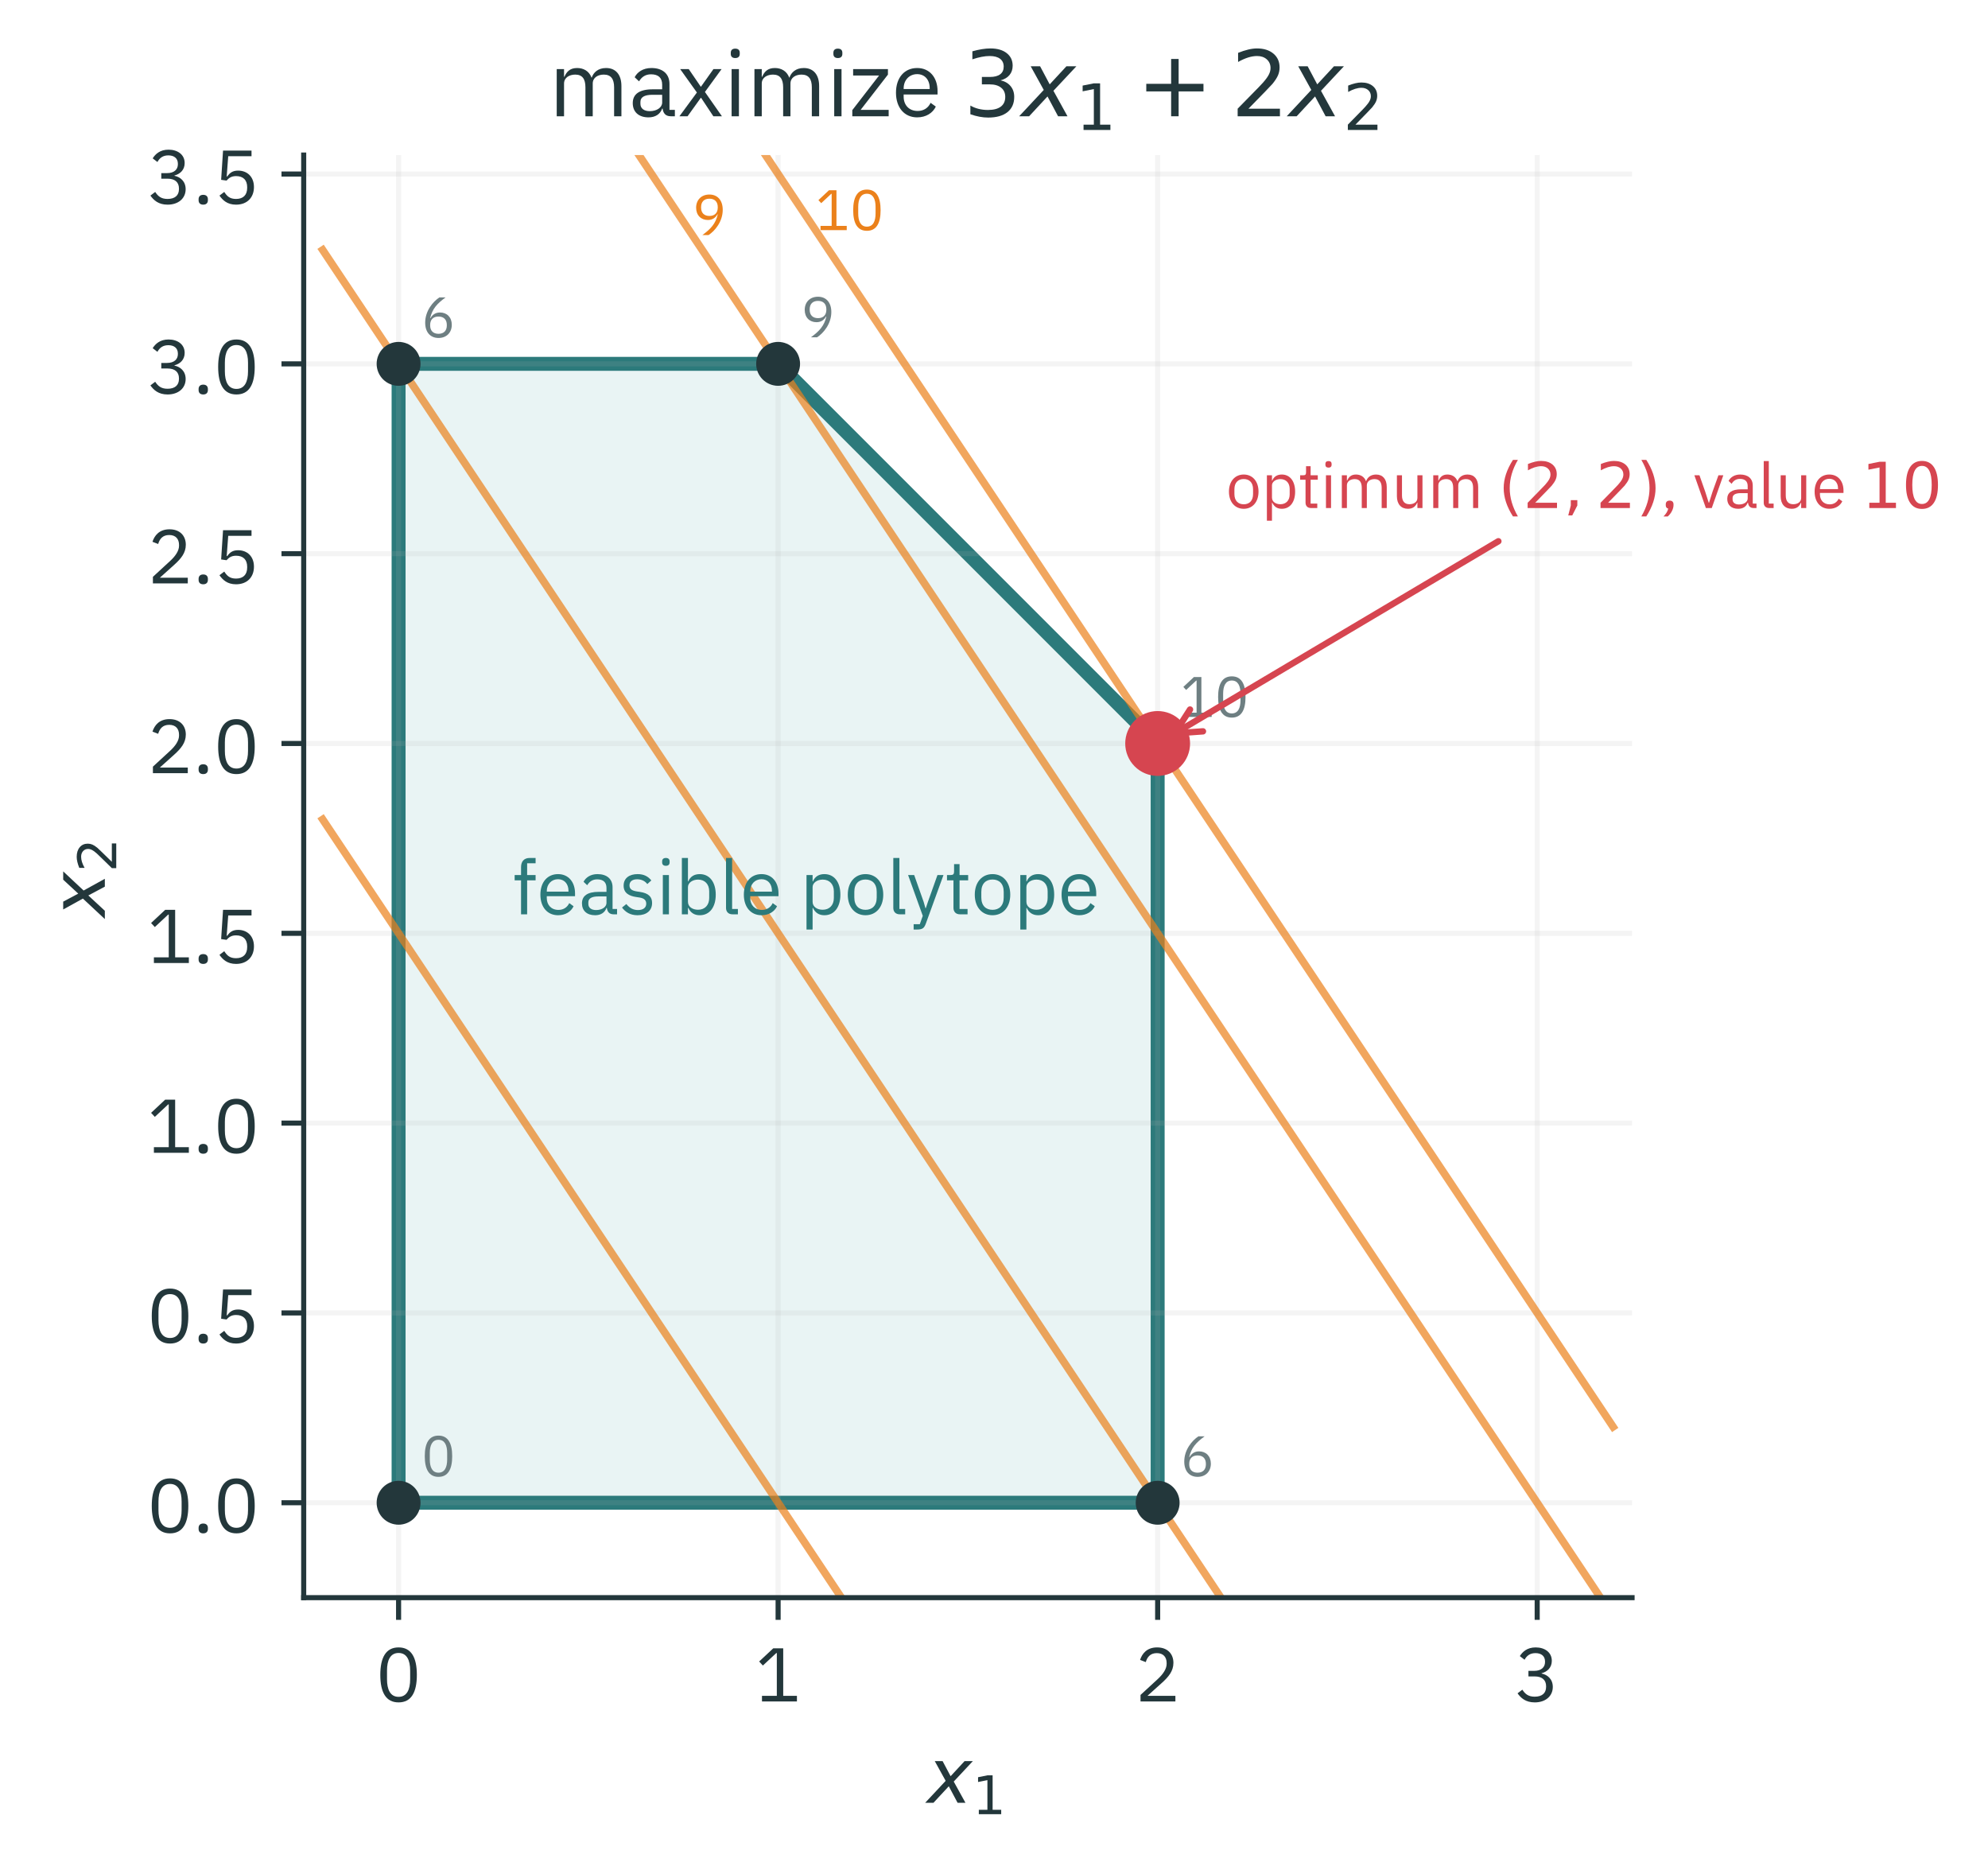
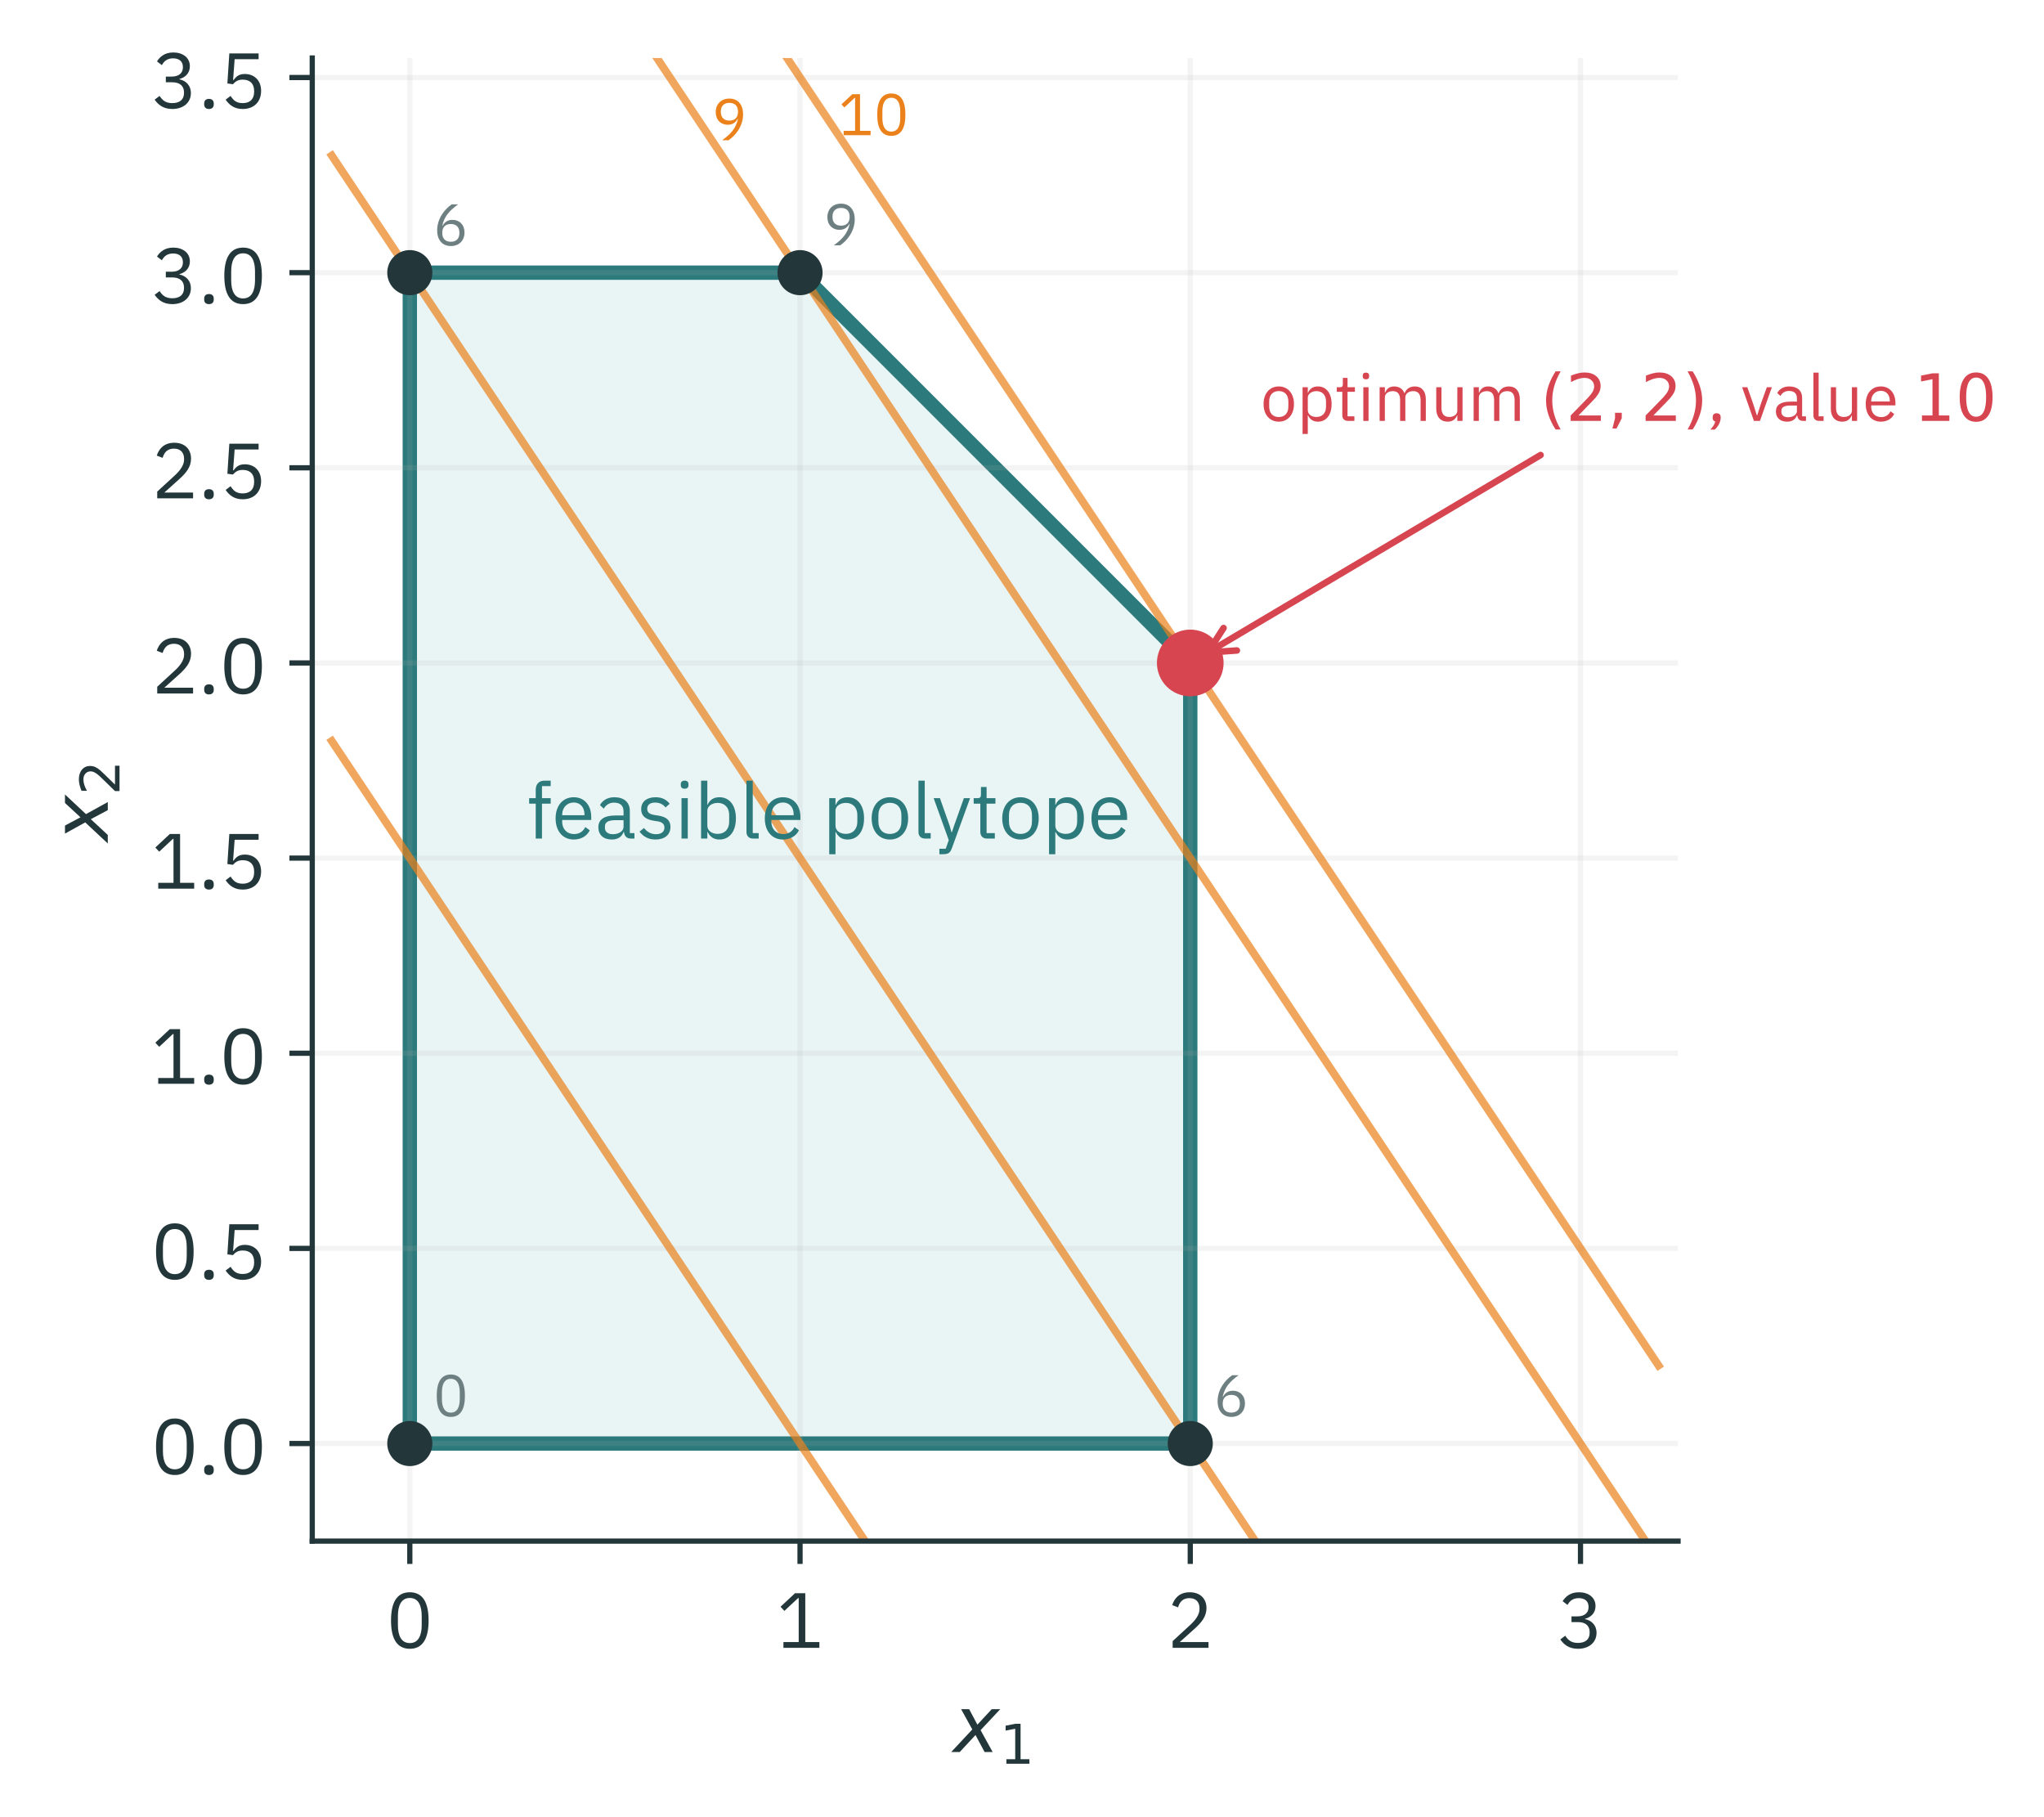
- <svg xmlns="http://www.w3.org/2000/svg" xmlns:xlink="http://www.w3.org/1999/xlink" width="313.319pt" height="293.936pt" viewBox="0 0 313.319 293.936" version="1.1">
+ <svg xmlns="http://www.w3.org/2000/svg" xmlns:xlink="http://www.w3.org/1999/xlink" width="313.319pt" height="278.393pt" viewBox="0 0 313.319 278.393" version="1.1">
  <defs>
    <style type="text/css">*{stroke-linejoin: round; stroke-linecap: butt}</style>
  </defs>
  <g id="figure_1">
    <g id="patch_1">
-       <path d="M 0 293.936  L 313.319 293.936  L 313.319 0  L 0 0  L 0 293.936  z " style="fill: none" />
+       <path d="M 0 278.393  L 313.319 278.393  L 313.319 0  L 0 0  L 0 278.393  z " style="fill: none" />
    </g>
    <g id="axes_1">
      <g id="patch_2">
-         <path d="M 47.864 251.736  L 257.223 251.736  L 257.223 24.432  L 47.864 24.432  L 47.864 251.736  z " style="fill: none" />
+         <path d="M 47.864 236.193  L 257.223 236.193  L 257.223 8.889  L 47.864 8.889  L 47.864 236.193  z " style="fill: none" />
      </g>
      <g id="patch_3">
-         <path d="M 62.819 236.782  L 182.452 236.782  L 182.452 117.148  L 122.635 57.331  L 62.819 57.331  z " clip-path="url(#p56d7416cf4)" style="fill: #e9f4f4; stroke: #2c7a7b; stroke-width: 2.2; stroke-linejoin: miter" />
+         <path d="M 62.819 221.239  L 182.452 221.239  L 182.452 101.605  L 122.635 41.788  L 62.819 41.788  z " clip-path="url(#p6229e80008)" style="fill: #e9f4f4; stroke: #2c7a7b; stroke-width: 2.2; stroke-linejoin: miter" />
      </g>
      <g id="matplotlib.axis_1">
        <g id="xtick_1">
          <g id="line2d_1">
-             <path d="M 62.819 251.736  L 62.819 24.432  " clip-path="url(#p56d7416cf4)" style="fill: none; stroke: #b0b0b0; stroke-opacity: 0.14; stroke-width: 0.8; stroke-linecap: square" />
+             <path d="M 62.819 236.193  L 62.819 8.889  " clip-path="url(#p6229e80008)" style="fill: none; stroke: #b0b0b0; stroke-opacity: 0.14; stroke-width: 0.8; stroke-linecap: square" />
          </g>
          <g id="line2d_2">
            <defs>
-               <path id="mf5649d4d96" d="M 0 0  L 0 3.5  " style="stroke: #23373b; stroke-width: 0.8" />
+               <path id="m2637958af5" d="M 0 0  L 0 3.5  " style="stroke: #23373b; stroke-width: 0.8" />
            </defs>
            <g>
-               <use xlink:href="#mf5649d4d96" x="62.819" y="251.736" style="fill: #23373b; stroke: #23373b; stroke-width: 0.8" />
+               <use xlink:href="#m2637958af5" x="62.819" y="236.193" style="fill: #23373b; stroke: #23373b; stroke-width: 0.8" />
            </g>
          </g>
          <g id="text_1">
-             <g style="fill: #23373b" transform="translate(59.21859 268.096) scale(0.12 -0.12)">
+             <g style="fill: #23373b" transform="translate(59.21859 252.5532) scale(0.12 -0.12)">
              <defs>
                <path id="IBMPlexSans-38" d="M 1920 -77  C 2989 -77 3456 774 3456 2234  C 3456 3693 2989 4544 1920 4544  C 851 4544 384 3693 384 2234  C 384 774 851 -77 1920 -77  z M 1920 390  C 1222 390 947 1005 947 1869  L 947 2598  C 947 3462 1222 4077 1920 4077  C 2618 4077 2893 3462 2893 2598  L 2893 1869  C 2893 1005 2618 390 1920 390  z " transform="scale(0.015625)" />
              </defs>
              <use xlink:href="#IBMPlexSans-38" />
            </g>
          </g>
        </g>
        <g id="xtick_2">
          <g id="line2d_3">
-             <path d="M 122.635 251.736  L 122.635 24.432  " clip-path="url(#p56d7416cf4)" style="fill: none; stroke: #b0b0b0; stroke-opacity: 0.14; stroke-width: 0.8; stroke-linecap: square" />
+             <path d="M 122.635 236.193  L 122.635 8.889  " clip-path="url(#p6229e80008)" style="fill: none; stroke: #b0b0b0; stroke-opacity: 0.14; stroke-width: 0.8; stroke-linecap: square" />
          </g>
          <g id="line2d_4">
            <g>
-               <use xlink:href="#mf5649d4d96" x="122.635" y="251.736" style="fill: #23373b; stroke: #23373b; stroke-width: 0.8" />
+               <use xlink:href="#m2637958af5" x="122.635" y="236.193" style="fill: #23373b; stroke: #23373b; stroke-width: 0.8" />
            </g>
          </g>
          <g id="text_2">
-             <g style="fill: #23373b" transform="translate(119.0354 268.096) scale(0.12 -0.12)">
+             <g style="fill: #23373b" transform="translate(119.0354 252.5532) scale(0.12 -0.12)">
              <defs>
                <path id="IBMPlexSans-3b" d="M 3501 0  L 3501 474  L 2349 474  L 2349 4467  L 1510 4467  L 326 3360  L 640 3021  L 1766 4070  L 1811 4070  L 1811 474  L 563 474  L 563 0  L 3501 0  z " transform="scale(0.015625)" />
              </defs>
              <use xlink:href="#IBMPlexSans-3b" />
            </g>
          </g>
        </g>
        <g id="xtick_3">
          <g id="line2d_5">
-             <path d="M 182.452 251.736  L 182.452 24.432  " clip-path="url(#p56d7416cf4)" style="fill: none; stroke: #b0b0b0; stroke-opacity: 0.14; stroke-width: 0.8; stroke-linecap: square" />
+             <path d="M 182.452 236.193  L 182.452 8.889  " clip-path="url(#p6229e80008)" style="fill: none; stroke: #b0b0b0; stroke-opacity: 0.14; stroke-width: 0.8; stroke-linecap: square" />
          </g>
          <g id="line2d_6">
            <g>
-               <use xlink:href="#mf5649d4d96" x="182.452" y="251.736" style="fill: #23373b; stroke: #23373b; stroke-width: 0.8" />
+               <use xlink:href="#m2637958af5" x="182.452" y="236.193" style="fill: #23373b; stroke: #23373b; stroke-width: 0.8" />
            </g>
          </g>
          <g id="text_3">
-             <g style="fill: #23373b" transform="translate(178.8523 268.096) scale(0.12 -0.12)">
+             <g style="fill: #23373b" transform="translate(178.8523 252.5532) scale(0.12 -0.12)">
              <defs>
                <path id="IBMPlexSans-3c" d="M 3411 474  L 1062 474  L 2266 1555  C 2835 2067 3245 2554 3245 3245  C 3245 4006 2746 4544 1875 4544  C 1011 4544 614 4019 442 3494  L 922 3309  C 1043 3731 1299 4064 1850 4064  C 2400 4064 2675 3725 2675 3232  L 2675 3155  C 2675 2726 2355 2278 1939 1894  L 480 550  L 480 0  L 3411 0  L 3411 474  z " transform="scale(0.015625)" />
              </defs>
              <use xlink:href="#IBMPlexSans-3c" />
            </g>
          </g>
        </g>
        <g id="xtick_4">
          <g id="line2d_7">
-             <path d="M 242.269 251.736  L 242.269 24.432  " clip-path="url(#p56d7416cf4)" style="fill: none; stroke: #b0b0b0; stroke-opacity: 0.14; stroke-width: 0.8; stroke-linecap: square" />
+             <path d="M 242.269 236.193  L 242.269 8.889  " clip-path="url(#p6229e80008)" style="fill: none; stroke: #b0b0b0; stroke-opacity: 0.14; stroke-width: 0.8; stroke-linecap: square" />
          </g>
          <g id="line2d_8">
            <g>
-               <use xlink:href="#mf5649d4d96" x="242.269" y="251.736" style="fill: #23373b; stroke: #23373b; stroke-width: 0.8" />
+               <use xlink:href="#m2637958af5" x="242.269" y="236.193" style="fill: #23373b; stroke: #23373b; stroke-width: 0.8" />
            </g>
          </g>
          <g id="text_4">
-             <g style="fill: #23373b" transform="translate(238.6691 268.096) scale(0.12 -0.12)">
+             <g style="fill: #23373b" transform="translate(238.6691 252.5532) scale(0.12 -0.12)">
              <defs>
                <path id="IBMPlexSans-3d" d="M 1184 2573  L 1184 2106  L 1709 2106  C 2336 2106 2669 1805 2669 1280  L 2669 1229  C 2669 704 2336 403 1709 403  C 1165 403 902 640 672 992  L 269 685  C 544 301 941 -77 1715 -77  C 2624 -77 3232 454 3232 1222  C 3232 1894 2771 2253 2291 2349  L 2291 2374  C 2765 2496 3149 2842 3149 3418  C 3149 4141 2547 4544 1792 4544  C 1075 4544 685 4173 461 3814  L 858 3507  C 1043 3846 1318 4064 1779 4064  C 2253 4064 2579 3827 2579 3360  L 2579 3315  C 2579 2886 2272 2573 1670 2573  L 1184 2573  z " transform="scale(0.015625)" />
              </defs>
              <use xlink:href="#IBMPlexSans-3d" />
            </g>
          </g>
        </g>
        <g id="text_5">
-           <g style="fill: #23373b" transform="translate(146.1238 284.096) scale(0.12 -0.12)">
+           <g style="fill: #23373b" transform="translate(146.1238 268.5532) scale(0.12 -0.12)">
            <defs>
              <path id="DejaVuSans-Oblique-5b" d="M 3841 3500  L 2234 1784  L 3219 0  L 2559 0  L 1819 1388  L 531 0  L -166 0  L 1556 1844  L 641 3500  L 1300 3500  L 1972 2234  L 3144 3500  L 3841 3500  z " transform="scale(0.015625)" />
              <path id="DejaVuSans-14" d="M 794 531  L 1825 531  L 1825 4091  L 703 3866  L 703 4441  L 1819 4666  L 2450 4666  L 2450 531  L 3481 531  L 3481 0  L 794 0  L 794 531  z " transform="scale(0.015625)" />
            </defs>
            <use xlink:href="#DejaVuSans-Oblique-5b" transform="translate(0 0.3125)" />
            <use xlink:href="#DejaVuSans-14" transform="translate(59.17969 -14.68745) scale(0.7)" />
          </g>
        </g>
      </g>
      <g id="matplotlib.axis_2">
        <g id="ytick_1">
          <g id="line2d_9">
-             <path d="M 47.864 236.782  L 257.223 236.782  " clip-path="url(#p56d7416cf4)" style="fill: none; stroke: #b0b0b0; stroke-opacity: 0.14; stroke-width: 0.8; stroke-linecap: square" />
+             <path d="M 47.864 221.239  L 257.223 221.239  " clip-path="url(#p6229e80008)" style="fill: none; stroke: #b0b0b0; stroke-opacity: 0.14; stroke-width: 0.8; stroke-linecap: square" />
          </g>
          <g id="line2d_10">
            <defs>
-               <path id="mbe55d1ca72" d="M 0 0  L -3.5 0  " style="stroke: #23373b; stroke-width: 0.8" />
+               <path id="mdd5a1a37f1" d="M 0 0  L -3.5 0  " style="stroke: #23373b; stroke-width: 0.8" />
            </defs>
            <g>
-               <use xlink:href="#mbe55d1ca72" x="47.864" y="236.782" style="fill: #23373b; stroke: #23373b; stroke-width: 0.8" />
+               <use xlink:href="#mdd5a1a37f1" x="47.864" y="221.239" style="fill: #23373b; stroke: #23373b; stroke-width: 0.8" />
            </g>
          </g>
          <g id="text_6">
-             <g style="fill: #23373b" transform="translate(23.2 241.4618) scale(0.12 -0.12)">
+             <g style="fill: #23373b" transform="translate(23.2 225.9189) scale(0.12 -0.12)">
              <defs>
                <path id="IBMPlexSans-5a" d="M 870 -77  C 1139 -77 1261 77 1261 294  L 1261 378  C 1261 595 1139 749 870 749  C 602 749 480 595 480 378  L 480 294  C 480 77 602 -77 870 -77  z " transform="scale(0.015625)" />
              </defs>
              <use xlink:href="#IBMPlexSans-38" />
              <use xlink:href="#IBMPlexSans-5a" transform="translate(60 0)" />
              <use xlink:href="#IBMPlexSans-38" transform="translate(87.20312 0)" />
            </g>
          </g>
        </g>
        <g id="ytick_2">
          <g id="line2d_11">
-             <path d="M 47.864 206.873  L 257.223 206.873  " clip-path="url(#p56d7416cf4)" style="fill: none; stroke: #b0b0b0; stroke-opacity: 0.14; stroke-width: 0.8; stroke-linecap: square" />
+             <path d="M 47.864 191.331  L 257.223 191.331  " clip-path="url(#p6229e80008)" style="fill: none; stroke: #b0b0b0; stroke-opacity: 0.14; stroke-width: 0.8; stroke-linecap: square" />
          </g>
          <g id="line2d_12">
            <g>
-               <use xlink:href="#mbe55d1ca72" x="47.864" y="206.873" style="fill: #23373b; stroke: #23373b; stroke-width: 0.8" />
+               <use xlink:href="#mdd5a1a37f1" x="47.864" y="191.331" style="fill: #23373b; stroke: #23373b; stroke-width: 0.8" />
            </g>
          </g>
          <g id="text_7">
-             <g style="fill: #23373b" transform="translate(23.2 211.5534) scale(0.12 -0.12)">
+             <g style="fill: #23373b" transform="translate(23.2 196.0105) scale(0.12 -0.12)">
              <defs>
                <path id="IBMPlexSans-3f" d="M 3187 4467  L 794 4467  L 634 2010  L 1088 1946  C 1274 2150 1478 2323 1888 2323  C 2496 2323 2822 1984 2822 1395  L 2822 1331  C 2822 742 2496 403 1888 403  C 1350 403 1126 640 896 992  L 493 685  C 762 301 1146 -77 1888 -77  C 2829 -77 3392 531 3392 1402  C 3392 2266 2829 2784 2061 2784  C 1594 2784 1357 2592 1146 2291  L 1101 2291  L 1229 3994  L 3187 3994  L 3187 4467  z " transform="scale(0.015625)" />
              </defs>
              <use xlink:href="#IBMPlexSans-38" />
              <use xlink:href="#IBMPlexSans-5a" transform="translate(60 0)" />
              <use xlink:href="#IBMPlexSans-3f" transform="translate(87.20312 0)" />
            </g>
          </g>
        </g>
        <g id="ytick_3">
          <g id="line2d_13">
-             <path d="M 47.864 176.965  L 257.223 176.965  " clip-path="url(#p56d7416cf4)" style="fill: none; stroke: #b0b0b0; stroke-opacity: 0.14; stroke-width: 0.8; stroke-linecap: square" />
+             <path d="M 47.864 161.422  L 257.223 161.422  " clip-path="url(#p6229e80008)" style="fill: none; stroke: #b0b0b0; stroke-opacity: 0.14; stroke-width: 0.8; stroke-linecap: square" />
          </g>
          <g id="line2d_14">
            <g>
-               <use xlink:href="#mbe55d1ca72" x="47.864" y="176.965" style="fill: #23373b; stroke: #23373b; stroke-width: 0.8" />
+               <use xlink:href="#mdd5a1a37f1" x="47.864" y="161.422" style="fill: #23373b; stroke: #23373b; stroke-width: 0.8" />
            </g>
          </g>
          <g id="text_8">
-             <g style="fill: #23373b" transform="translate(23.2 181.6449) scale(0.12 -0.12)">
+             <g style="fill: #23373b" transform="translate(23.2 166.1021) scale(0.12 -0.12)">
              <use xlink:href="#IBMPlexSans-3b" />
              <use xlink:href="#IBMPlexSans-5a" transform="translate(60 0)" />
              <use xlink:href="#IBMPlexSans-38" transform="translate(87.20312 0)" />
            </g>
          </g>
        </g>
        <g id="ytick_4">
          <g id="line2d_15">
-             <path d="M 47.864 147.057  L 257.223 147.057  " clip-path="url(#p56d7416cf4)" style="fill: none; stroke: #b0b0b0; stroke-opacity: 0.14; stroke-width: 0.8; stroke-linecap: square" />
+             <path d="M 47.864 131.514  L 257.223 131.514  " clip-path="url(#p6229e80008)" style="fill: none; stroke: #b0b0b0; stroke-opacity: 0.14; stroke-width: 0.8; stroke-linecap: square" />
          </g>
          <g id="line2d_16">
            <g>
-               <use xlink:href="#mbe55d1ca72" x="47.864" y="147.057" style="fill: #23373b; stroke: #23373b; stroke-width: 0.8" />
+               <use xlink:href="#mdd5a1a37f1" x="47.864" y="131.514" style="fill: #23373b; stroke: #23373b; stroke-width: 0.8" />
            </g>
          </g>
          <g id="text_9">
-             <g style="fill: #23373b" transform="translate(23.2 151.7365) scale(0.12 -0.12)">
+             <g style="fill: #23373b" transform="translate(23.2 136.1937) scale(0.12 -0.12)">
              <use xlink:href="#IBMPlexSans-3b" />
              <use xlink:href="#IBMPlexSans-5a" transform="translate(60 0)" />
              <use xlink:href="#IBMPlexSans-3f" transform="translate(87.20312 0)" />
            </g>
          </g>
        </g>
        <g id="ytick_5">
          <g id="line2d_17">
-             <path d="M 47.864 117.148  L 257.223 117.148  " clip-path="url(#p56d7416cf4)" style="fill: none; stroke: #b0b0b0; stroke-opacity: 0.14; stroke-width: 0.8; stroke-linecap: square" />
+             <path d="M 47.864 101.605  L 257.223 101.605  " clip-path="url(#p6229e80008)" style="fill: none; stroke: #b0b0b0; stroke-opacity: 0.14; stroke-width: 0.8; stroke-linecap: square" />
          </g>
          <g id="line2d_18">
            <g>
-               <use xlink:href="#mbe55d1ca72" x="47.864" y="117.148" style="fill: #23373b; stroke: #23373b; stroke-width: 0.8" />
+               <use xlink:href="#mdd5a1a37f1" x="47.864" y="101.605" style="fill: #23373b; stroke: #23373b; stroke-width: 0.8" />
            </g>
          </g>
          <g id="text_10">
-             <g style="fill: #23373b" transform="translate(23.2 121.8281) scale(0.12 -0.12)">
+             <g style="fill: #23373b" transform="translate(23.2 106.2853) scale(0.12 -0.12)">
              <use xlink:href="#IBMPlexSans-3c" />
              <use xlink:href="#IBMPlexSans-5a" transform="translate(60 0)" />
              <use xlink:href="#IBMPlexSans-38" transform="translate(87.20312 0)" />
            </g>
          </g>
        </g>
        <g id="ytick_6">
          <g id="line2d_19">
-             <path d="M 47.864 87.24  L 257.223 87.24  " clip-path="url(#p56d7416cf4)" style="fill: none; stroke: #b0b0b0; stroke-opacity: 0.14; stroke-width: 0.8; stroke-linecap: square" />
+             <path d="M 47.864 71.697  L 257.223 71.697  " clip-path="url(#p6229e80008)" style="fill: none; stroke: #b0b0b0; stroke-opacity: 0.14; stroke-width: 0.8; stroke-linecap: square" />
          </g>
          <g id="line2d_20">
            <g>
-               <use xlink:href="#mbe55d1ca72" x="47.864" y="87.24" style="fill: #23373b; stroke: #23373b; stroke-width: 0.8" />
+               <use xlink:href="#mdd5a1a37f1" x="47.864" y="71.697" style="fill: #23373b; stroke: #23373b; stroke-width: 0.8" />
            </g>
          </g>
          <g id="text_11">
-             <g style="fill: #23373b" transform="translate(23.2 91.91968) scale(0.12 -0.12)">
+             <g style="fill: #23373b" transform="translate(23.2 76.37684) scale(0.12 -0.12)">
              <use xlink:href="#IBMPlexSans-3c" />
              <use xlink:href="#IBMPlexSans-5a" transform="translate(60 0)" />
              <use xlink:href="#IBMPlexSans-3f" transform="translate(87.20312 0)" />
            </g>
          </g>
        </g>
        <g id="ytick_7">
          <g id="line2d_21">
-             <path d="M 47.864 57.331  L 257.223 57.331  " clip-path="url(#p56d7416cf4)" style="fill: none; stroke: #b0b0b0; stroke-opacity: 0.14; stroke-width: 0.8; stroke-linecap: square" />
+             <path d="M 47.864 41.788  L 257.223 41.788  " clip-path="url(#p6229e80008)" style="fill: none; stroke: #b0b0b0; stroke-opacity: 0.14; stroke-width: 0.8; stroke-linecap: square" />
          </g>
          <g id="line2d_22">
            <g>
-               <use xlink:href="#mbe55d1ca72" x="47.864" y="57.331" style="fill: #23373b; stroke: #23373b; stroke-width: 0.8" />
+               <use xlink:href="#mdd5a1a37f1" x="47.864" y="41.788" style="fill: #23373b; stroke: #23373b; stroke-width: 0.8" />
            </g>
          </g>
          <g id="text_12">
-             <g style="fill: #23373b" transform="translate(23.2 62.01126) scale(0.12 -0.12)">
+             <g style="fill: #23373b" transform="translate(23.2 46.46842) scale(0.12 -0.12)">
              <use xlink:href="#IBMPlexSans-3d" />
              <use xlink:href="#IBMPlexSans-5a" transform="translate(60 0)" />
              <use xlink:href="#IBMPlexSans-38" transform="translate(87.20312 0)" />
            </g>
          </g>
        </g>
        <g id="ytick_8">
          <g id="line2d_23">
-             <path d="M 47.864 27.423  L 257.223 27.423  " clip-path="url(#p56d7416cf4)" style="fill: none; stroke: #b0b0b0; stroke-opacity: 0.14; stroke-width: 0.8; stroke-linecap: square" />
+             <path d="M 47.864 11.88  L 257.223 11.88  " clip-path="url(#p6229e80008)" style="fill: none; stroke: #b0b0b0; stroke-opacity: 0.14; stroke-width: 0.8; stroke-linecap: square" />
          </g>
          <g id="line2d_24">
            <g>
-               <use xlink:href="#mbe55d1ca72" x="47.864" y="27.423" style="fill: #23373b; stroke: #23373b; stroke-width: 0.8" />
+               <use xlink:href="#mdd5a1a37f1" x="47.864" y="11.88" style="fill: #23373b; stroke: #23373b; stroke-width: 0.8" />
            </g>
          </g>
          <g id="text_13">
-             <g style="fill: #23373b" transform="translate(23.2 32.10284) scale(0.12 -0.12)">
+             <g style="fill: #23373b" transform="translate(23.2 16.56) scale(0.12 -0.12)">
              <use xlink:href="#IBMPlexSans-3d" />
              <use xlink:href="#IBMPlexSans-5a" transform="translate(60 0)" />
              <use xlink:href="#IBMPlexSans-3f" transform="translate(87.20312 0)" />
            </g>
          </g>
        </g>
        <g id="text_14">
-           <g style="fill: #23373b" transform="translate(16.56 144.504) rotate(-90) scale(0.12 -0.12)">
+           <g style="fill: #23373b" transform="translate(16.56 128.9612) rotate(-90) scale(0.12 -0.12)">
            <defs>
              <path id="DejaVuSans-15" d="M 1228 531  L 3431 531  L 3431 0  L 469 0  L 469 531  Q 828 903 1448 1529  Q 2069 2156 2228 2338  Q 2531 2678 2651 2914  Q 2772 3150 2772 3378  Q 2772 3750 2511 3984  Q 2250 4219 1831 4219  Q 1534 4219 1204 4116  Q 875 4013 500 3803  L 500 4441  Q 881 4594 1212 4672  Q 1544 4750 1819 4750  Q 2544 4750 2975 4387  Q 3406 4025 3406 3419  Q 3406 3131 3298 2873  Q 3191 2616 2906 2266  Q 2828 2175 2409 1742  Q 1991 1309 1228 531  z " transform="scale(0.015625)" />
            </defs>
            <use xlink:href="#DejaVuSans-Oblique-5b" transform="translate(0 0.3125)" />
            <use xlink:href="#DejaVuSans-15" transform="translate(59.17969 -14.68745) scale(0.7)" />
          </g>
        </g>
      </g>
      <g id="line2d_25">
-         <path d="M 50.855 129.111  L 161.405 294.936  L 161.405 294.936  " clip-path="url(#p56d7416cf4)" style="fill: none; stroke: #eb811b; stroke-opacity: 0.7; stroke-width: 1.2; stroke-linecap: square" />
+         <path d="M 50.855 113.569  L 161.405 279.393  L 161.405 279.393  " clip-path="url(#p6229e80008)" style="fill: none; stroke: #eb811b; stroke-opacity: 0.7; stroke-width: 1.2; stroke-linecap: square" />
      </g>
      <g id="line2d_26">
-         <path d="M 50.855 39.386  L 221.222 294.936  L 221.222 294.936  " clip-path="url(#p56d7416cf4)" style="fill: none; stroke: #eb811b; stroke-opacity: 0.7; stroke-width: 1.2; stroke-linecap: square" />
+         <path d="M 50.855 23.843  L 221.222 279.393  L 221.222 279.393  " clip-path="url(#p6229e80008)" style="fill: none; stroke: #eb811b; stroke-opacity: 0.7; stroke-width: 1.2; stroke-linecap: square" />
      </g>
      <g id="line2d_27">
-         <path d="M 83.748 -1  L 254.232 254.727  L 254.232 254.727  " clip-path="url(#p56d7416cf4)" style="fill: none; stroke: #eb811b; stroke-opacity: 0.7; stroke-width: 1.2; stroke-linecap: square" />
+         <path d="M 94.11 -1  L 254.232 239.184  L 254.232 239.184  " clip-path="url(#p6229e80008)" style="fill: none; stroke: #eb811b; stroke-opacity: 0.7; stroke-width: 1.2; stroke-linecap: square" />
      </g>
      <g id="line2d_28">
-         <path d="M 103.687 -1  L 254.232 224.818  L 254.232 224.818  " clip-path="url(#p56d7416cf4)" style="fill: none; stroke: #eb811b; stroke-opacity: 0.7; stroke-width: 1.2; stroke-linecap: square" />
+         <path d="M 114.049 -1  L 254.232 209.276  L 254.232 209.276  " clip-path="url(#p6229e80008)" style="fill: none; stroke: #eb811b; stroke-opacity: 0.7; stroke-width: 1.2; stroke-linecap: square" />
      </g>
      <g id="patch_4">
-         <path d="M 47.864 251.736  L 47.864 24.432  " style="fill: none; stroke: #23373b; stroke-width: 0.8; stroke-linejoin: miter; stroke-linecap: square" />
+         <path d="M 47.864 236.193  L 47.864 8.889  " style="fill: none; stroke: #23373b; stroke-width: 0.8; stroke-linejoin: miter; stroke-linecap: square" />
      </g>
      <g id="patch_5">
-         <path d="M 47.864 251.736  L 257.223 251.736  " style="fill: none; stroke: #23373b; stroke-width: 0.8; stroke-linejoin: miter; stroke-linecap: square" />
+         <path d="M 47.864 236.193  L 257.223 236.193  " style="fill: none; stroke: #23373b; stroke-width: 0.8; stroke-linejoin: miter; stroke-linecap: square" />
      </g>
      <g id="text_15">
-         <g style="fill: #eb811b" transform="translate(109.109 37.04163) scale(0.09 -0.09)">
+         <g style="fill: #eb811b" transform="translate(109.109 21.49879) scale(0.09 -0.09)">
          <defs>
            <path id="IBMPlexSans-43" d="M 3411 2829  C 3411 3891 2842 4544 1914 4544  C 1018 4544 429 3942 429 3066  C 429 2221 979 1690 1747 1690  C 2291 1690 2611 1965 2822 2330  L 2854 2317  C 2611 1280 2080 698 1126 0  L 1818 0  C 2534 467 3411 1504 3411 2829  z M 1920 2144  C 1331 2144 986 2483 986 3085  L 986 3136  C 986 3738 1331 4077 1920 4077  C 2509 4077 2854 3738 2854 3136  L 2854 3085  C 2854 2483 2509 2144 1920 2144  z " transform="scale(0.015625)" />
          </defs>
          <use xlink:href="#IBMPlexSans-43" />
        </g>
      </g>
      <g id="text_16">
-         <g style="fill: #eb811b" transform="translate(128.5269 36.2601) scale(0.09 -0.09)">
+         <g style="fill: #eb811b" transform="translate(128.5269 20.71726) scale(0.09 -0.09)">
          <use xlink:href="#IBMPlexSans-3b" />
          <use xlink:href="#IBMPlexSans-38" transform="translate(60 0)" />
        </g>
      </g>
      <g id="text_17">
-         <g style="fill: #6e7f82" transform="translate(66.4076 232.5946) scale(0.09 -0.09)">
+         <g style="fill: #6e7f82" transform="translate(66.4076 217.0518) scale(0.09 -0.09)">
          <use xlink:href="#IBMPlexSans-38" />
        </g>
      </g>
      <g id="text_18">
-         <g style="fill: #6e7f82" transform="translate(186.0413 232.5946) scale(0.09 -0.09)">
+         <g style="fill: #6e7f82" transform="translate(186.0413 217.0518) scale(0.09 -0.09)">
          <defs>
            <path id="IBMPlexSans-40" d="M 1926 -77  C 2822 -77 3411 525 3411 1402  C 3411 2246 2861 2778 2093 2778  C 1549 2778 1229 2502 1018 2138  L 986 2150  C 1229 3187 1760 3770 2714 4467  L 2022 4467  C 1306 4000 429 2963 429 1638  C 429 576 998 -77 1926 -77  z M 1920 390  C 1331 390 986 730 986 1331  L 986 1382  C 986 1984 1331 2323 1920 2323  C 2509 2323 2854 1984 2854 1382  L 2854 1331  C 2854 730 2509 390 1920 390  z " transform="scale(0.015625)" />
          </defs>
          <use xlink:href="#IBMPlexSans-40" />
        </g>
      </g>
      <g id="text_19">
-         <g style="fill: #6e7f82" transform="translate(186.0413 112.9609) scale(0.09 -0.09)">
-           <use xlink:href="#IBMPlexSans-3b" />
-           <use xlink:href="#IBMPlexSans-38" transform="translate(60 0)" />
+         <g style="fill: #6e7f82" transform="translate(126.2244 37.60124) scale(0.09 -0.09)">
+           <use xlink:href="#IBMPlexSans-43" />
        </g>
      </g>
      <g id="text_20">
-         <g style="fill: #6e7f82" transform="translate(126.2244 53.14408) scale(0.09 -0.09)">
-           <use xlink:href="#IBMPlexSans-43" />
-         </g>
+         <g style="fill: #6e7f82" transform="translate(66.4076 37.60124) scale(0.09 -0.09)">
+           <use xlink:href="#IBMPlexSans-40" />
+         </g>
+       </g>
+       <g id="patch_6">
+         <path d="M 236.153 69.74  Q 210.163 85.162 185.135 100.014  " style="fill: none; stroke: #d64550; stroke-linecap: round" />
+         <path d="M 189.595 99.692  L 185.135 100.014  L 187.554 96.252  " style="fill: none; stroke: #d64550; stroke-linecap: round" />
      </g>
      <g id="text_21">
-         <g style="fill: #6e7f82" transform="translate(66.4076 53.14408) scale(0.09 -0.09)">
-           <use xlink:href="#IBMPlexSans-40" />
-         </g>
-       </g>
-       <g id="patch_6">
-         <path d="M 236.153 85.282  Q 210.163 100.705 185.135 115.556  " style="fill: none; stroke: #d64550; stroke-linecap: round" />
-         <path d="M 189.595 115.235  L 185.135 115.556  L 187.554 111.795  " style="fill: none; stroke: #d64550; stroke-linecap: round" />
-       </g>
-       <g id="text_22">
-         <g style="fill: #d64550" transform="translate(193.2193 80.06166) scale(0.1 -0.1)">
+         <g style="fill: #d64550" transform="translate(193.2193 64.51882) scale(0.1 -0.1)">
          <defs>
            <path id="IBMPlexSans-12" d="M 1792 -77  C 2675 -77 3283 602 3283 1651  C 3283 2701 2675 3379 1792 3379  C 909 3379 301 2701 301 1651  C 301 602 909 -77 1792 -77  z M 1792 378  C 1242 378 851 717 851 1414  L 851 1888  C 851 2586 1242 2925 1792 2925  C 2342 2925 2733 2586 2733 1888  L 2733 1414  C 2733 717 2342 378 1792 378  z " transform="scale(0.015625)" />
            <path id="IBMPlexSans-13" d="M 544 -1280  L 1056 -1280  L 1056 538  L 1082 538  C 1280 128 1594 -77 2048 -77  C 2874 -77 3392 595 3392 1651  C 3392 2707 2874 3379 2048 3379  C 1594 3379 1254 3181 1082 2765  L 1056 2765  L 1056 3302  L 544 3302  L 544 -1280  z M 1907 384  C 1440 384 1056 627 1056 1056  L 1056 2285  C 1056 2650 1440 2918 1907 2918  C 2483 2918 2842 2522 2842 1933  L 2842 1370  C 2842 781 2483 384 1907 384  z " transform="scale(0.015625)" />
            <path id="IBMPlexSans-17" d="M 1914 0  L 1914 448  L 1242 448  L 1242 2854  L 1965 2854  L 1965 3302  L 1242 3302  L 1242 4218  L 781 4218  L 781 3603  C 781 3379 710 3302 493 3302  L 186 3302  L 186 2854  L 730 2854  L 730 544  C 730 224 922 0 1274 0  L 1914 0  z " transform="scale(0.015625)" />
            <path id="IBMPlexSans-c" d="M 800 4077  C 1018 4077 1114 4192 1114 4365  L 1114 4448  C 1114 4621 1018 4736 800 4736  C 582 4736 486 4621 486 4448  L 486 4365  C 486 4192 582 4077 800 4077  z M 544 0  L 1056 0  L 1056 3302  L 544 3302  L 544 0  z " transform="scale(0.015625)" />
            <path id="IBMPlexSans-10" d="M 1056 0  L 1056 2291  C 1056 2714 1440 2918 1843 2918  C 2330 2918 2554 2618 2554 2029  L 2554 0  L 3066 0  L 3066 2291  C 3066 2714 3437 2918 3840 2918  C 4339 2918 4563 2611 4563 2029  L 4563 0  L 5075 0  L 5075 2118  C 5075 2918 4672 3379 4000 3379  C 3437 3379 3117 3066 2995 2707  L 2982 2707  C 2803 3181 2406 3379 1971 3379  C 1459 3379 1229 3104 1082 2765  L 1056 2765  L 1056 3302  L 544 3302  L 544 0  L 1056 0  z " transform="scale(0.015625)" />
            <path id="IBMPlexSans-18" d="M 2579 0  L 3091 0  L 3091 3302  L 2579 3302  L 2579 1018  C 2579 582 2182 384 1779 384  C 1286 384 1024 685 1024 1274  L 1024 3302  L 512 3302  L 512 1184  C 512 384 947 -77 1626 -77  C 2176 -77 2426 224 2554 538  L 2579 538  L 2579 0  z " transform="scale(0.015625)" />
            <path id="IBMPlexSans-3e1" transform="scale(0.015625)" />
            <path id="DejaVuSans-b" d="M 1984 4856  Q 1566 4138 1362 3434  Q 1159 2731 1159 2009  Q 1159 1288 1364 580  Q 1569 -128 1984 -844  L 1484 -844  Q 1016 -109 783 600  Q 550 1309 550 2009  Q 550 2706 781 3412  Q 1013 4119 1484 4856  L 1984 4856  z " transform="scale(0.015625)" />
            <path id="DejaVuSans-f" d="M 750 794  L 1409 794  L 1409 256  L 897 -744  L 494 -744  L 750 256  L 750 794  z " transform="scale(0.015625)" />
            <path id="DejaVuSans-c" d="M 513 4856  L 1013 4856  Q 1481 4119 1714 3412  Q 1947 2706 1947 2009  Q 1947 1309 1714 600  Q 1481 -109 1013 -844  L 513 -844  Q 928 -128 1133 580  Q 1338 1288 1338 2009  Q 1338 2731 1133 3434  Q 928 4138 513 4856  z " transform="scale(0.015625)" />
            <path id="IBMPlexSans-5d" d="M 870 749  C 602 749 480 595 480 371  L 480 282  C 480 109 557 -19 730 -58  C 659 -358 506 -582 250 -851  L 678 -851  C 1043 -538 1261 -64 1261 282  L 1261 371  C 1261 595 1139 749 870 749  z " transform="scale(0.015625)" />
            <path id="IBMPlexSans-19" d="M 1869 0  L 3034 3302  L 2541 3302  L 1952 1664  L 1594 538  L 1562 538  L 1203 1664  L 627 3302  L 115 3302  L 1274 0  L 1869 0  z " transform="scale(0.015625)" />
            <path id="IBMPlexSans-1" d="M 3232 0  L 3232 448  L 2854 448  L 2854 2266  C 2854 2963 2381 3379 1587 3379  C 992 3379 595 3085 416 2733  L 723 2445  C 902 2746 1165 2938 1562 2938  C 2086 2938 2342 2682 2342 2214  L 2342 1888  L 1690 1888  C 730 1888 282 1542 282 922  C 282 307 691 -77 1389 -77  C 1850 -77 2202 134 2342 538  L 2374 538  C 2413 230 2566 0 2944 0  L 3232 0  z M 1472 358  C 1075 358 819 544 819 870  L 819 1005  C 819 1325 1082 1504 1664 1504  L 2342 1504  L 2342 960  C 2342 621 1978 358 1472 358  z " transform="scale(0.015625)" />
            <path id="IBMPlexSans-f" d="M 1542 0  L 1542 448  L 1056 448  L 1056 4736  L 544 4736  L 544 531  C 544 224 736 0 1088 0  L 1542 0  z " transform="scale(0.015625)" />
            <path id="IBMPlexSans-6" d="M 1786 -77  C 2406 -77 2880 230 3091 678  L 2726 941  C 2554 576 2234 371 1818 371  C 1203 371 838 800 838 1370  L 838 1523  L 3213 1523  L 3213 1766  C 3213 2701 2669 3379 1786 3379  C 890 3379 301 2701 301 1651  C 301 602 890 -77 1786 -77  z M 1786 2950  C 2310 2950 2662 2560 2662 1978  L 2662 1907  L 838 1907  L 838 1952  C 838 2528 1229 2950 1786 2950  z " transform="scale(0.015625)" />
            <path id="DejaVuSans-13" d="M 2034 4250  Q 1547 4250 1301 3770  Q 1056 3291 1056 2328  Q 1056 1369 1301 889  Q 1547 409 2034 409  Q 2525 409 2770 889  Q 3016 1369 3016 2328  Q 3016 3291 2770 3770  Q 2525 4250 2034 4250  z M 2034 4750  Q 2819 4750 3233 4129  Q 3647 3509 3647 2328  Q 3647 1150 3233 529  Q 2819 -91 2034 -91  Q 1250 -91 836 529  Q 422 1150 422 2328  Q 422 3509 836 4129  Q 1250 4750 2034 4750  z " transform="scale(0.015625)" />
          </defs>
          <use xlink:href="#IBMPlexSans-12" transform="translate(0 0.125)" />
          <use xlink:href="#IBMPlexSans-13" transform="translate(55.99995 0.125)" />
          <use xlink:href="#IBMPlexSans-17" transform="translate(113.9999 0.125)" />
          <use xlink:href="#IBMPlexSans-c" transform="translate(149.0999 0.125)" />
          <use xlink:href="#IBMPlexSans-10" transform="translate(174.0998 0.125)" />
          <use xlink:href="#IBMPlexSans-18" transform="translate(261.3997 0.125)" />
          <use xlink:href="#IBMPlexSans-10" transform="translate(318.1997 0.125)" />
          <use xlink:href="#IBMPlexSans-3e1" transform="translate(405.4996 0.125)" />
          <use xlink:href="#DejaVuSans-b" transform="translate(429.0996 0.125)" />
          <use xlink:href="#DejaVuSans-15" transform="translate(468.1132 0.125)" />
          <use xlink:href="#DejaVuSans-f" transform="translate(531.7363 0.125)" />
          <use xlink:href="#DejaVuSans-15" transform="translate(583.0058 0.125)" />
          <use xlink:href="#DejaVuSans-c" transform="translate(646.6289 0.125)" />
          <use xlink:href="#IBMPlexSans-5d" transform="translate(685.6425 0.125)" />
          <use xlink:href="#IBMPlexSans-3e1" transform="translate(712.8425 0.125)" />
          <use xlink:href="#IBMPlexSans-19" transform="translate(736.4425 0.125)" />
          <use xlink:href="#IBMPlexSans-1" transform="translate(785.6424 0.125)" />
          <use xlink:href="#IBMPlexSans-f" transform="translate(839.0424 0.125)" />
          <use xlink:href="#IBMPlexSans-18" transform="translate(866.2424 0.125)" />
          <use xlink:href="#IBMPlexSans-6" transform="translate(923.0423 0.125)" />
          <use xlink:href="#IBMPlexSans-3e1" transform="translate(977.9423 0.125)" />
          <use xlink:href="#DejaVuSans-14" transform="translate(1001.542 0.125)" />
          <use xlink:href="#DejaVuSans-13" transform="translate(1065.165 0.125)" />
        </g>
      </g>
-       <g id="text_23">
-         <g style="fill: #2c7a7b" transform="translate(80.76364 144.0657) scale(0.12 -0.12)">
+       <g id="text_22">
+         <g style="fill: #2c7a7b" transform="translate(80.76364 128.5228) scale(0.12 -0.12)">
          <defs>
            <path id="IBMPlexSans-7" d="M 723 0  L 1235 0  L 1235 2854  L 1946 2854  L 1946 3302  L 1235 3302  L 1235 4288  L 1946 4288  L 1946 4736  L 1446 4736  C 960 4736 723 4422 723 3968  L 723 3302  L 186 3302  L 186 2854  L 723 2854  L 723 0  z " transform="scale(0.015625)" />
            <path id="IBMPlexSans-16" d="M 1536 -77  C 2291 -77 2758 314 2758 954  C 2758 1453 2477 1773 1747 1882  L 1491 1920  C 1082 1984 858 2112 858 2432  C 858 2746 1082 2944 1504 2944  C 1926 2944 2208 2746 2355 2541  L 2694 2848  C 2426 3181 2074 3379 1542 3379  C 870 3379 365 3059 365 2406  C 365 1792 819 1542 1427 1453  L 1690 1414  C 2125 1350 2266 1152 2266 896  C 2266 557 2010 358 1574 358  C 1158 358 851 544 595 864  L 230 570  C 525 179 928 -77 1536 -77  z " transform="scale(0.015625)" />
            <path id="IBMPlexSans-3" d="M 544 0  L 1056 0  L 1056 538  L 1082 538  C 1280 128 1594 -77 2048 -77  C 2874 -77 3392 595 3392 1651  C 3392 2707 2874 3379 2048 3379  C 1594 3379 1254 3181 1082 2765  L 1056 2765  L 1056 4736  L 544 4736  L 544 0  z M 1907 384  C 1440 384 1056 627 1056 1056  L 1056 2285  C 1056 2650 1440 2918 1907 2918  C 2483 2918 2842 2522 2842 1933  L 2842 1370  C 2842 781 2483 384 1907 384  z " transform="scale(0.015625)" />
            <path id="IBMPlexSans-1c" d="M 1779 1056  L 1600 518  L 1568 518  L 1414 1056  L 621 3302  L 109 3302  L 1344 -128  L 1094 -832  L 576 -832  L 576 -1280  L 838 -1280  C 1325 -1280 1459 -1165 1606 -768  L 3085 3302  L 2579 3302  L 1779 1056  z " transform="scale(0.015625)" />
          </defs>
          <use xlink:href="#IBMPlexSans-7" />
          <use xlink:href="#IBMPlexSans-6" transform="translate(32 0)" />
          <use xlink:href="#IBMPlexSans-1" transform="translate(86.90625 0)" />
          <use xlink:href="#IBMPlexSans-16" transform="translate(140.3125 0)" />
          <use xlink:href="#IBMPlexSans-c" transform="translate(189.0156 0)" />
          <use xlink:href="#IBMPlexSans-3" transform="translate(214.0156 0)" />
          <use xlink:href="#IBMPlexSans-f" transform="translate(272.0156 0)" />
          <use xlink:href="#IBMPlexSans-6" transform="translate(299.2188 0)" />
          <use xlink:href="#IBMPlexSans-3e1" transform="translate(354.125 0)" />
          <use xlink:href="#IBMPlexSans-13" transform="translate(377.7188 0)" />
          <use xlink:href="#IBMPlexSans-12" transform="translate(435.7188 0)" />
          <use xlink:href="#IBMPlexSans-f" transform="translate(491.7188 0)" />
          <use xlink:href="#IBMPlexSans-1c" transform="translate(517.9219 0)" />
          <use xlink:href="#IBMPlexSans-17" transform="translate(567.8281 0)" />
          <use xlink:href="#IBMPlexSans-12" transform="translate(602.5156 0)" />
          <use xlink:href="#IBMPlexSans-13" transform="translate(658.5156 0)" />
          <use xlink:href="#IBMPlexSans-6" transform="translate(716.5156 0)" />
        </g>
      </g>
-       <g id="text_24">
-         <g style="fill: #23373b" transform="translate(86.51985 18.432) scale(0.144 -0.144)">
-           <defs>
-             <path id="IBMPlexSans-1b" d="M 134 0  L 704 0  L 1632 1293  L 1651 1293  L 2509 0  L 3110 0  L 1920 1702  L 3085 3302  L 2515 3302  L 1645 2074  L 1626 2074  L 787 3302  L 186 3302  L 1357 1664  L 134 0  z " transform="scale(0.015625)" />
-             <path id="IBMPlexSans-1d" d="M 2758 0  L 2758 448  L 794 448  L 2707 2918  L 2707 3302  L 269 3302  L 269 2854  L 2086 2854  L 211 429  L 211 0  L 2758 0  z " transform="scale(0.015625)" />
-             <path id="DejaVuSans-16" d="M 2597 2516  Q 3050 2419 3304 2112  Q 3559 1806 3559 1356  Q 3559 666 3084 287  Q 2609 -91 1734 -91  Q 1441 -91 1130 -33  Q 819 25 488 141  L 488 750  Q 750 597 1062 519  Q 1375 441 1716 441  Q 2309 441 2620 675  Q 2931 909 2931 1356  Q 2931 1769 2642 2001  Q 2353 2234 1838 2234  L 1294 2234  L 1294 2753  L 1863 2753  Q 2328 2753 2575 2939  Q 2822 3125 2822 3475  Q 2822 3834 2567 4026  Q 2313 4219 1838 4219  Q 1578 4219 1281 4162  Q 984 4106 628 3988  L 628 4550  Q 988 4650 1302 4700  Q 1616 4750 1894 4750  Q 2613 4750 3031 4423  Q 3450 4097 3450 3541  Q 3450 3153 3228 2886  Q 3006 2619 2597 2516  z " transform="scale(0.015625)" />
-             <path id="DejaVuSans-e" d="M 2944 4013  L 2944 2272  L 4684 2272  L 4684 1741  L 2944 1741  L 2944 0  L 2419 0  L 2419 1741  L 678 1741  L 678 2272  L 2419 2272  L 2419 4013  L 2944 4013  z " transform="scale(0.015625)" />
-           </defs>
-           <use xlink:href="#IBMPlexSans-10" transform="translate(0 0.78125)" />
-           <use xlink:href="#IBMPlexSans-1" transform="translate(87.29991 0.78125)" />
-           <use xlink:href="#IBMPlexSans-1b" transform="translate(140.6999 0.78125)" />
-           <use xlink:href="#IBMPlexSans-c" transform="translate(191.3998 0.78125)" />
-           <use xlink:href="#IBMPlexSans-10" transform="translate(216.3998 0.78125)" />
-           <use xlink:href="#IBMPlexSans-c" transform="translate(303.6997 0.78125)" />
-           <use xlink:href="#IBMPlexSans-1d" transform="translate(328.6997 0.78125)" />
-           <use xlink:href="#IBMPlexSans-6" transform="translate(375.0996 0.78125)" />
-           <use xlink:href="#IBMPlexSans-3e1" transform="translate(429.9996 0.78125)" />
-           <use xlink:href="#DejaVuSans-16" transform="translate(453.5995 0.78125)" />
-           <use xlink:href="#DejaVuSans-Oblique-5b" transform="translate(517.2226 0.78125)" />
-           <use xlink:href="#DejaVuSans-14" transform="translate(576.4023 -14.2187) scale(0.7)" />
-           <use xlink:href="#DejaVuSans-e" transform="translate(643.1552 0.78125)" />
-           <use xlink:href="#DejaVuSans-15" transform="translate(746.4267 0.78125)" />
-           <use xlink:href="#DejaVuSans-Oblique-5b" transform="translate(810.0497 0.78125)" />
-           <use xlink:href="#DejaVuSans-15" transform="translate(869.2294 -14.2187) scale(0.7)" />
-         </g>
-       </g>
      <g id="PathCollection_1">
        <defs>
-           <path id="m5d059fcc0c" d="M 0 2.958  C 0.784 2.958 1.537 2.646 2.092 2.092  C 2.646 1.537 2.958 0.784 2.958 0  C 2.958 -0.784 2.646 -1.537 2.092 -2.092  C 1.537 -2.646 0.784 -2.958 0 -2.958  C -0.784 -2.958 -1.537 -2.646 -2.092 -2.092  C -2.646 -1.537 -2.958 -0.784 -2.958 0  C -2.958 0.784 -2.646 1.537 -2.092 2.092  C -1.537 2.646 -0.784 2.958 0 2.958  z " style="stroke: #23373b" />
+           <path id="m7b5c52b391" d="M 0 2.958  C 0.784 2.958 1.537 2.646 2.092 2.092  C 2.646 1.537 2.958 0.784 2.958 0  C 2.958 -0.784 2.646 -1.537 2.092 -2.092  C 1.537 -2.646 0.784 -2.958 0 -2.958  C -0.784 -2.958 -1.537 -2.646 -2.092 -2.092  C -2.646 -1.537 -2.958 -0.784 -2.958 0  C -2.958 0.784 -2.646 1.537 -2.092 2.092  C -1.537 2.646 -0.784 2.958 0 2.958  z " style="stroke: #23373b" />
        </defs>
-         <g clip-path="url(#p56d7416cf4)">
-           <use xlink:href="#m5d059fcc0c" x="62.819" y="236.782" style="fill: #23373b; stroke: #23373b" />
-           <use xlink:href="#m5d059fcc0c" x="182.452" y="236.782" style="fill: #23373b; stroke: #23373b" />
-           <use xlink:href="#m5d059fcc0c" x="182.452" y="117.148" style="fill: #23373b; stroke: #23373b" />
-           <use xlink:href="#m5d059fcc0c" x="122.635" y="57.331" style="fill: #23373b; stroke: #23373b" />
-           <use xlink:href="#m5d059fcc0c" x="62.819" y="57.331" style="fill: #23373b; stroke: #23373b" />
+         <g clip-path="url(#p6229e80008)">
+           <use xlink:href="#m7b5c52b391" x="62.819" y="221.239" style="fill: #23373b; stroke: #23373b" />
+           <use xlink:href="#m7b5c52b391" x="182.452" y="221.239" style="fill: #23373b; stroke: #23373b" />
+           <use xlink:href="#m7b5c52b391" x="182.452" y="101.605" style="fill: #23373b; stroke: #23373b" />
+           <use xlink:href="#m7b5c52b391" x="122.635" y="41.788" style="fill: #23373b; stroke: #23373b" />
+           <use xlink:href="#m7b5c52b391" x="62.819" y="41.788" style="fill: #23373b; stroke: #23373b" />
        </g>
      </g>
      <g id="PathCollection_2">
        <defs>
-           <path id="md72504439f" d="M 0 4.61  C 1.223 4.61 2.395 4.124 3.26 3.26  C 4.124 2.395 4.61 1.223 4.61 0  C 4.61 -1.223 4.124 -2.395 3.26 -3.26  C 2.395 -4.124 1.223 -4.61 0 -4.61  C -1.223 -4.61 -2.395 -4.124 -3.26 -3.26  C -4.124 -2.395 -4.61 -1.223 -4.61 0  C -4.61 1.223 -4.124 2.395 -3.26 3.26  C -2.395 4.124 -1.223 4.61 0 4.61  z " style="stroke: #d64550" />
+           <path id="m731320e28d" d="M 0 4.61  C 1.223 4.61 2.395 4.124 3.26 3.26  C 4.124 2.395 4.61 1.223 4.61 0  C 4.61 -1.223 4.124 -2.395 3.26 -3.26  C 2.395 -4.124 1.223 -4.61 0 -4.61  C -1.223 -4.61 -2.395 -4.124 -3.26 -3.26  C -4.124 -2.395 -4.61 -1.223 -4.61 0  C -4.61 1.223 -4.124 2.395 -3.26 3.26  C -2.395 4.124 -1.223 4.61 0 4.61  z " style="stroke: #d64550" />
        </defs>
-         <g clip-path="url(#p56d7416cf4)">
-           <use xlink:href="#md72504439f" x="182.452" y="117.148" style="fill: #d64550; stroke: #d64550" />
+         <g clip-path="url(#p6229e80008)">
+           <use xlink:href="#m731320e28d" x="182.452" y="101.605" style="fill: #d64550; stroke: #d64550" />
        </g>
      </g>
    </g>
  </g>
  <defs>
-     <clipPath id="p56d7416cf4">
-       <rect x="47.864" y="24.432" width="209.359" height="227.304" />
+     <clipPath id="p6229e80008">
+       <rect x="47.864" y="8.889" width="209.359" height="227.304" />
    </clipPath>
  </defs>
</svg>
